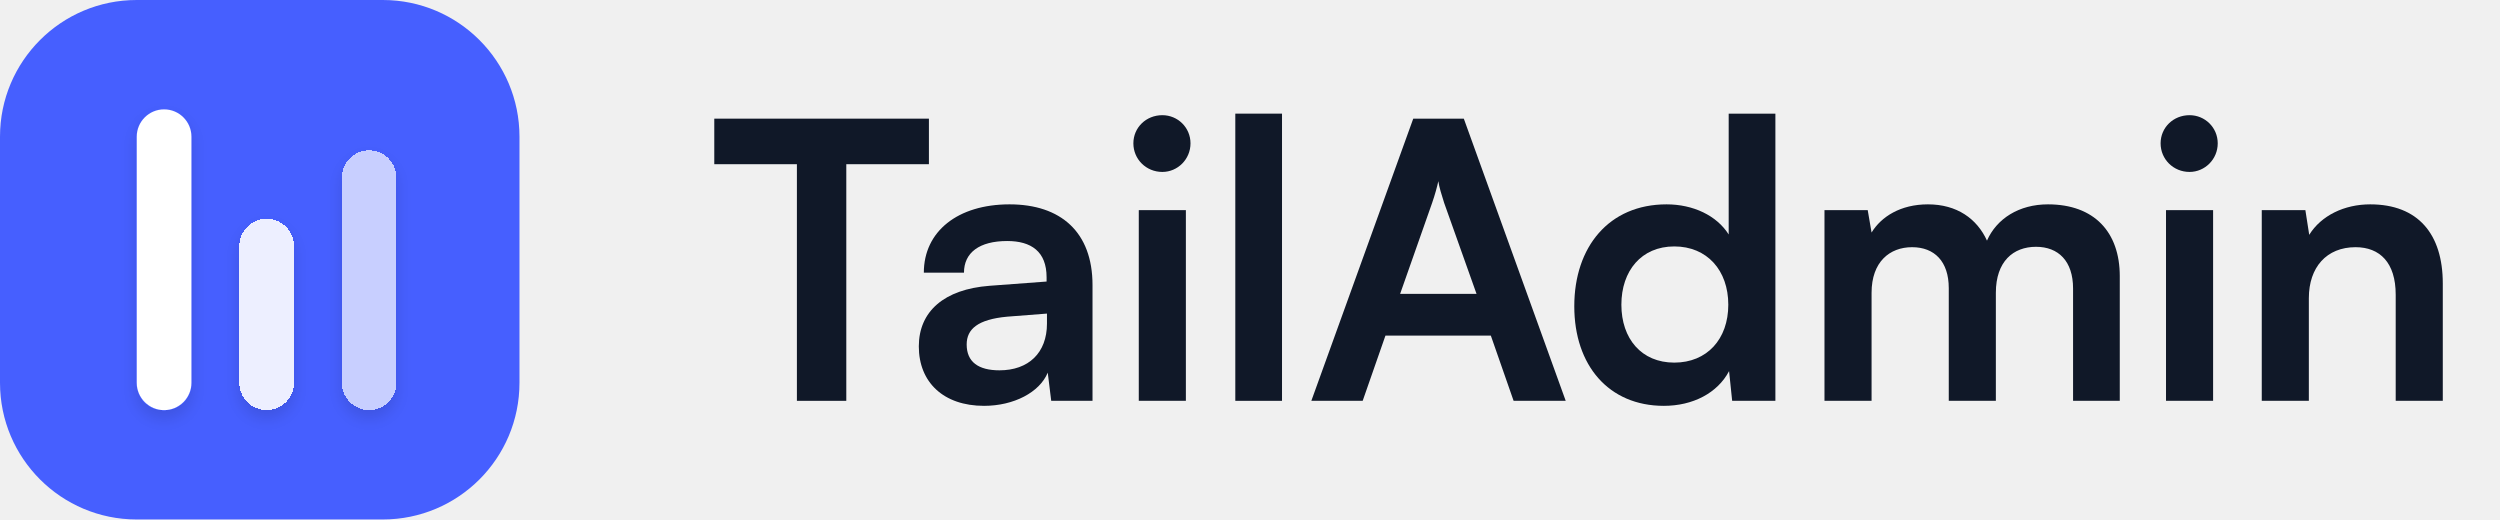
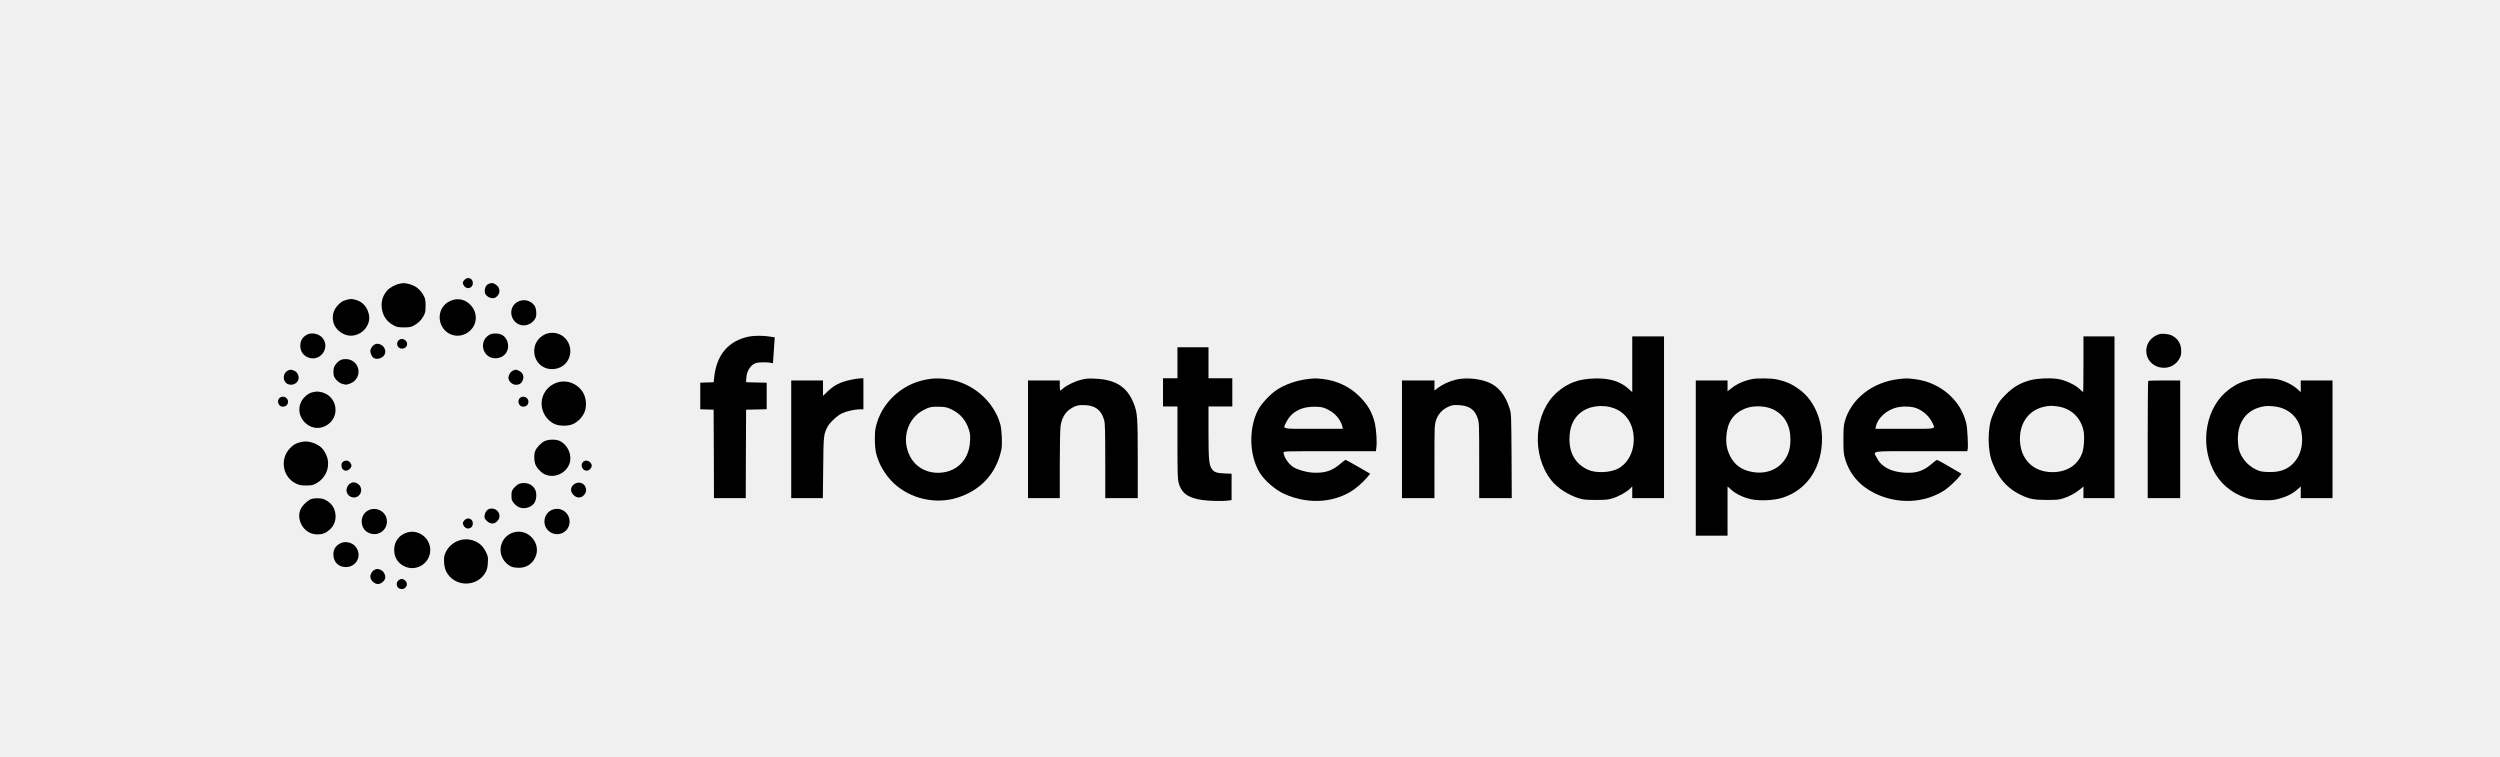
- <svg xmlns="http://www.w3.org/2000/svg" width="154" height="32" viewBox="0 0 154 32" fill="none">
-   <path d="M0 8.421C0 3.77 3.77 0 8.421 0H23.579C28.23 0 32 3.77 32 8.421V23.579C32 28.23 28.23 32 23.579 32H8.421C3.77 32 0 28.23 0 23.579V8.421Z" fill="#465FFF" />
-   <g filter="url(#filter0_d_1624_24907)">
-     <path d="M8.424 8.422C8.424 7.491 9.178 6.737 10.108 6.737V6.737C11.038 6.737 11.792 7.491 11.792 8.422V23.579C11.792 24.51 11.038 25.264 10.108 25.264V25.264C9.178 25.264 8.424 24.51 8.424 23.579V8.422Z" fill="white" />
+ <svg xmlns="http://www.w3.org/2000/svg" version="1.0" width="3463pt" height="1048pt" viewBox="0 0 3463 1048" preserveAspectRatio="xMidYMid meet">
+   <g transform="translate(0,1048) scale(0.1,-0.1)" fill="#000000" stroke="none">
+     <path d="M6435 6605 c-30 -30 -31 -54 -4 -89 41 -52 119 -25 119 42 0 66 -69 94 -115 47z" />
+     <path d="M5532 6549 c-56 -11 -137 -56 -168 -92 -55 -65 -78 -127 -78 -207 1 -122 61 -222 168 -278 44 -23 63 -27 141 -27 75 0 97 4 135 24 61 32 107 76 138 136 23 43 27 62 27 140 0 75 -4 97 -24 135 -48 93 -119 148 -219 169 -59 12 -60 12 -120 0z" />
+     <path d="M6784 6553 c-40 -8 -69 -50 -69 -100 0 -38 5 -49 33 -74 35 -31 93 -39 122 -16 49 38 61 87 34 138 -13 27 -69 62 -91 58 -4 -1 -18 -4 -29 -6z" />
+     <path d="M4798 6326 c-26 -7 -55 -19 -65 -26 -106 -80 -144 -179 -113 -292 28 -98 135 -178 239 -178 156 0 283 147 251 293 -22 105 -89 179 -184 204 -60 15 -67 15 -128 -1z" />
+     <path d="M6277 6326 c-113 -31 -187 -126 -187 -240 1 -191 191 -313 358 -230 154 76 190 266 75 394 -65 73 -156 101 -246 76z" />
+     <path d="M7163 6295 c-126 -76 -100 -268 43 -315 79 -27 181 21 214 100 17 42 8 134 -17 168 -56 76 -158 96 -240 47z" />
+     <path d="M7555 5851 c-98 -44 -155 -130 -155 -234 0 -141 105 -249 244 -250 145 -1 255 106 256 248 0 143 -110 255 -250 255 -32 0 -72 -8 -95 -19z" />
+     <path d="M4239 5837 c-55 -37 -79 -81 -79 -147 0 -87 52 -151 136 -170 151 -34 268 138 181 267 -49 72 -168 98 -238 50z" />
+     <path d="M6767 5835 c-140 -96 -76 -316 92 -318 132 -1 213 116 166 239 -26 69 -80 104 -159 104 -49 0 -69 -5 -99 -25z" />
+     <path d="M29910 5851 c-111 -36 -180 -125 -180 -231 0 -242 332 -325 456 -114 23 39 28 59 28 113 0 97 -44 170 -128 213 -43 22 -136 32 -176 19z" />
+     <path d="M10381 5819 c-287 -56 -454 -249 -488 -564 l-8 -70 -92 -3 -93 -3 0 -184 0 -184 93 -3 92 -3 3 -612 2 -613 220 0 220 0 2 613 3 612 143 3 142 3 0 184 0 184 -142 3 -143 3 2 47 c3 112 67 207 149 223 46 8 141 8 186 0 l35 -7 7 99 c3 54 9 134 12 179 l6 81 -70 11 c-81 14 -216 14 -281 1z" />
+     <path d="M22610 5434 l0 -386 -51 46 c-118 106 -266 150 -479 143 -213 -7 -358 -60 -504 -184 -327 -280 -369 -872 -86 -1228 83 -104 230 -200 380 -247 66 -20 95 -23 235 -23 139 0 170 3 235 23 84 26 193 87 239 133 l31 31 0 -81 0 -81 220 0 220 0 0 1120 0 1120 -220 0 -220 0 0 -386z m-247 -611 c125 -47 219 -156 252 -294 52 -220 -26 -438 -190 -534 -107 -63 -315 -74 -428 -22 -169 77 -257 222 -257 423 0 155 46 273 138 355 121 106 314 135 485 72z" />
+     <path d="M28860 5435 c0 -212 -2 -385 -5 -385 -3 0 -25 18 -48 41 -55 53 -177 113 -273 134 -105 24 -317 16 -424 -15 -133 -39 -225 -94 -326 -195 -79 -79 -96 -103 -141 -195 -28 -58 -58 -132 -67 -166 -26 -98 -36 -246 -25 -359 13 -135 32 -201 90 -320 77 -159 195 -277 352 -351 123 -58 182 -69 362 -69 141 0 168 3 230 23 86 29 165 72 228 124 l47 39 0 -80 0 -81 215 0 215 0 0 1120 0 1120 -215 0 -215 0 0 -385z m-355 -585 c181 -26 315 -152 355 -331 18 -82 8 -249 -19 -319 -65 -167 -212 -260 -411 -260 -271 0 -450 184 -450 462 0 228 128 398 332 443 78 17 104 17 193 5z" />
+     <path d="M5543 5780 c-44 -18 -56 -77 -23 -110 41 -41 120 -12 120 44 0 47 -53 83 -97 66z" />
+     <path d="M5194 5710 c-32 -13 -64 -59 -64 -92 0 -36 24 -84 49 -98 57 -30 142 8 156 69 10 45 -18 99 -59 116 -40 17 -52 17 -82 5z" />
+     <path d="M16310 5455 l0 -215 -100 0 -100 0 0 -195 0 -195 100 0 100 0 0 -498 c0 -408 3 -508 15 -555 38 -145 128 -213 322 -242 102 -15 286 -20 367 -9 l46 7 0 182 0 183 -97 4 c-111 4 -146 17 -179 65 -37 55 -44 138 -44 511 l0 352 165 0 165 0 0 195 0 195 -165 0 -165 0 0 215 0 215 -215 0 -215 0 0 -215z" />
+     <path d="M4735 5500 c-37 -12 -79 -50 -101 -92 -21 -40 -21 -116 -1 -155 21 -39 71 -81 105 -89 15 -3 33 -8 40 -10 30 -9 102 19 136 54 105 105 43 281 -105 297 -24 2 -57 0 -74 -5z" />
+     <path d="M3994 5350 c-66 -27 -85 -120 -35 -171 56 -55 159 -26 176 50 10 45 -18 99 -59 116 -40 17 -52 17 -82 5z" />
+     <path d="M7104 5346 c-38 -17 -68 -75 -59 -116 9 -41 58 -80 101 -80 46 0 70 14 89 50 32 61 11 120 -51 146 -40 17 -41 17 -80 0z" />
+     <path d="M11790 5220 c-152 -32 -237 -75 -332 -168 l-58 -56 0 107 0 107 -220 0 -220 0 0 -815 0 -815 219 0 219 0 5 418 c4 445 6 463 58 567 30 59 131 155 201 189 62 30 178 56 249 56 l49 0 0 215 0 215 -42 -1 c-24 0 -81 -9 -128 -19z" />
+     <path d="M12895 5233 c-90 -11 -185 -37 -256 -68 -262 -115 -454 -345 -509 -610 -18 -82 -15 -254 4 -344 33 -152 128 -314 249 -427 229 -214 578 -293 878 -198 327 103 539 335 610 665 15 72 7 274 -15 352 -88 317 -380 572 -712 622 -93 14 -181 17 -249 8z m287 -425 c121 -58 200 -152 240 -282 17 -55 20 -85 15 -160 -13 -248 -175 -419 -411 -434 -186 -12 -344 75 -424 234 -117 234 -34 515 188 633 79 42 120 51 227 47 81 -3 100 -7 165 -38z" />
+     <path d="M14978 5220 c-89 -22 -202 -76 -251 -120 -19 -16 -37 -30 -41 -30 -3 0 -6 32 -6 70 l0 70 -220 0 -220 0 0 -815 0 -815 220 0 220 0 0 458 c0 251 5 491 10 532 14 109 59 192 130 241 72 50 122 63 217 57 143 -9 222 -74 259 -213 11 -39 14 -168 14 -562 l0 -513 225 0 225 0 0 539 c0 592 -4 645 -59 780 -91 225 -250 324 -536 336 -88 4 -126 1 -187 -15z" />
+     <path d="M18112 5229 c-152 -18 -314 -75 -427 -150 -94 -63 -213 -191 -258 -277 -135 -258 -123 -642 27 -877 70 -109 218 -235 338 -288 307 -136 640 -127 905 25 80 46 175 127 242 207 l41 49 -166 96 c-91 53 -171 96 -176 96 -5 0 -35 -22 -65 -49 -114 -102 -224 -138 -386 -128 -96 6 -209 38 -272 77 -65 40 -135 144 -135 201 0 19 16 19 639 19 l640 0 7 57 c9 72 -2 246 -21 327 -35 152 -99 262 -220 381 -132 130 -309 213 -500 235 -100 11 -109 11 -213 -1z m283 -423 c102 -50 176 -139 200 -238 l7 -28 -406 0 c-465 0 -429 -9 -375 98 70 140 216 215 407 208 83 -3 100 -7 167 -40z" />
+     <path d="M20160 5219 c-93 -24 -180 -65 -242 -112 l-48 -37 0 70 0 70 -225 0 -225 0 0 -815 0 -815 225 0 225 0 0 504 c0 482 1 507 21 571 27 87 85 151 170 190 55 25 70 27 148 23 144 -7 223 -63 262 -189 18 -56 19 -98 19 -580 l0 -519 225 0 226 0 -3 583 c-4 570 -4 584 -26 655 -60 195 -160 316 -310 372 -131 50 -316 62 -442 29z" />
+     <path d="M24271 5229 c-111 -22 -209 -65 -289 -128 l-52 -41 0 75 0 75 -220 0 -220 0 0 -1075 0 -1075 220 0 220 0 0 341 0 341 51 -46 c65 -58 170 -109 273 -131 118 -26 322 -17 436 20 322 102 526 384 547 756 17 298 -100 584 -299 734 -115 86 -190 120 -331 150 -74 16 -264 18 -336 4z m284 -417 c162 -76 246 -220 246 -422 0 -122 -25 -206 -86 -289 -99 -135 -271 -194 -456 -156 -140 28 -235 99 -294 219 -45 90 -59 168 -51 278 13 188 95 310 255 377 110 46 278 43 386 -7z" />
+     <path d="M26300 5229 c-364 -42 -659 -275 -747 -589 -14 -52 -18 -102 -18 -250 0 -164 3 -194 23 -265 61 -210 201 -374 407 -476 321 -159 699 -141 978 45 56 38 173 149 207 196 l20 28 -164 96 c-91 53 -169 96 -174 96 -5 0 -29 -17 -53 -38 -131 -115 -223 -148 -389 -140 -188 9 -327 79 -387 197 -59 112 -127 101 607 101 l640 0 6 26 c10 41 -4 302 -20 364 -39 154 -112 277 -230 387 -132 123 -306 202 -491 222 -104 12 -108 12 -215 0z m202 -390 c107 -23 216 -111 264 -213 44 -94 79 -86 -382 -86 l-406 0 7 33 c26 118 147 228 290 263 64 16 160 17 227 3z" />
+     <path d="M31190 5226 c-137 -31 -213 -65 -317 -143 -309 -232 -405 -720 -218 -1108 88 -184 254 -326 455 -391 70 -22 109 -27 226 -32 120 -4 152 -1 225 17 104 26 196 72 260 129 l49 44 0 -81 0 -81 220 0 220 0 0 815 0 815 -220 0 -220 0 0 -81 0 -81 -51 46 c-65 58 -173 111 -268 131 -86 18 -281 18 -361 1z m430 -403 c159 -63 252 -196 267 -384 12 -150 -29 -280 -116 -372 -90 -95 -197 -132 -360 -125 -82 3 -106 8 -163 35 -112 53 -202 159 -234 275 -8 29 -15 95 -15 145 -2 246 126 410 351 453 73 14 197 2 270 -27z" />
+     <path d="M29757 5203 c-4 -3 -7 -370 -7 -815 l0 -808 225 0 225 0 0 815 0 815 -218 0 c-120 0 -222 -3 -225 -7z" />
+     <path d="M7730 5185 c-105 -29 -186 -109 -216 -212 -41 -142 30 -299 165 -365 67 -33 196 -33 265 1 61 30 117 86 147 149 36 72 34 187 -4 264 -65 132 -216 201 -357 163z" />
+     <path d="M4375 5055 c-5 -2 -26 -6 -46 -9 -54 -9 -125 -68 -156 -129 -107 -210 125 -445 334 -338 225 114 168 440 -82 474 -22 3 -44 4 -50 2z" />
+     <path d="M3893 4980 c-68 -27 -48 -133 25 -133 42 0 72 28 72 68 0 49 -51 83 -97 65z" />
+     <path d="M7223 4980 c-68 -27 -48 -133 25 -133 42 0 72 28 72 68 0 49 -51 83 -97 65z" />
+     <path d="M7543 4369 c-49 -24 -109 -87 -129 -135 -17 -41 -18 -123 -2 -176 15 -51 77 -121 131 -147 121 -59 278 0 337 126 57 121 -10 286 -136 339 -51 21 -151 18 -201 -7z" />
+     <path d="M4165 4356 c-72 -18 -107 -39 -156 -94 -135 -150 -91 -391 89 -479 49 -24 69 -28 142 -28 72 0 92 4 136 27 147 77 209 252 142 399 -36 77 -71 114 -141 148 -74 35 -144 44 -212 27z" />
+     <path d="M4752 4084 c-16 -11 -22 -25 -22 -54 0 -67 68 -93 115 -45 30 30 31 54 4 89 -24 30 -63 34 -97 10z" />
+     <path d="M8075 4080 c-40 -44 -7 -120 52 -120 37 0 76 45 69 78 -14 57 -85 82 -121 42z" />
+     <path d="M4864 3790 c-36 -14 -64 -59 -64 -102 0 -79 94 -127 159 -82 65 46 57 145 -14 179 -37 17 -50 18 -81 5z" />
+     <path d="M7970 3783 c-68 -35 -80 -105 -26 -159 44 -44 100 -47 139 -8 33 32 41 57 33 98 -13 67 -84 100 -146 69z" />
+     <path d="M7181 3773 c-19 -10 -48 -35 -65 -56 -27 -34 -31 -46 -31 -102 0 -56 4 -68 31 -102 57 -72 138 -91 220 -54 57 26 87 72 92 142 5 69 -16 119 -65 156 -46 35 -132 43 -182 16z" />
+     <path d="M4310 3567 c-19 -6 -58 -34 -87 -62 -67 -65 -90 -136 -73 -220 25 -122 125 -207 243 -208 73 0 120 18 175 67 57 52 86 124 80 201 -9 102 -59 173 -153 216 -45 21 -130 23 -185 6z" />
+     <path d="M6784 3433 c-34 -7 -65 -47 -71 -92 -5 -36 -2 -44 30 -76 45 -45 100 -49 140 -9 33 32 41 57 33 98 -11 56 -70 92 -132 79z" />
+     <path d="M5095 3407 c-117 -66 -112 -248 8 -306 134 -65 277 40 254 186 -19 117 -156 180 -262 120z" />
+     <path d="M7644 3416 c-105 -46 -136 -187 -61 -273 109 -124 307 -51 307 113 -1 127 -129 211 -246 160z" />
+     <path d="M6435 3275 c-30 -30 -31 -54 -4 -89 41 -52 119 -25 119 42 0 66 -69 94 -115 47z" />
+     <path d="M5647 3106 c-115 -31 -187 -124 -187 -241 0 -106 51 -188 145 -231 164 -77 354 44 355 226 0 164 -158 288 -313 246z" />
+     <path d="M7118 3106 c-188 -52 -247 -287 -107 -424 51 -50 95 -67 174 -67 103 0 180 46 226 137 97 189 -87 412 -293 354z" />
+     <path d="M6353 2991 c-91 -31 -163 -105 -194 -198 -17 -53 -7 -170 19 -224 111 -227 438 -231 554 -6 15 30 23 66 26 125 4 77 2 87 -27 146 -38 78 -90 127 -165 155 -69 26 -143 27 -213 2z" />
+     <path d="M4715 2954 c-67 -35 -97 -83 -97 -154 0 -104 70 -175 171 -175 155 0 233 168 134 286 -48 57 -144 77 -208 43z" />
+     <path d="M5194 2590 c-34 -13 -64 -59 -64 -97 0 -49 54 -103 103 -103 44 0 93 39 102 80 9 42 -21 99 -61 116 -38 16 -50 16 -80 4z" />
+     <path d="M5522 2443 c-52 -44 -24 -123 43 -123 43 0 79 41 70 80 -7 32 -40 60 -70 60 -13 0 -32 -8 -43 -17z" />
  </g>
-   <g filter="url(#filter1_d_1624_24907)">
-     <path d="M14.742 15.157C14.742 14.227 15.496 13.473 16.426 13.473V13.473C17.357 13.473 18.111 14.227 18.111 15.157V23.578C18.111 24.508 17.357 25.262 16.426 25.262V25.262C15.496 25.262 14.742 24.508 14.742 23.578V15.157Z" fill="white" fill-opacity="0.9" shape-rendering="crispEdges" />
-   </g>
-   <g filter="url(#filter2_d_1624_24907)">
-     <path d="M21.055 10.946C21.055 10.016 21.809 9.262 22.739 9.262V9.262C23.669 9.262 24.423 10.016 24.423 10.946V23.578C24.423 24.508 23.669 25.262 22.739 25.262V25.262C21.809 25.262 21.055 24.508 21.055 23.578V10.946Z" fill="white" fill-opacity="0.7" shape-rendering="crispEdges" />
-   </g>
-   <path d="M44 10.115H49.089V24.691H52.132V10.115H57.221V7.309H44V10.115Z" fill="#101828" />
-   <path d="M60.617 25C62.448 25 64.042 24.168 64.541 22.955L64.755 24.691H67.299V17.558C67.299 14.3 65.349 12.588 62.187 12.588C59.001 12.588 56.908 14.252 56.908 16.797H59.381C59.381 15.56 60.332 14.847 62.044 14.847C63.519 14.847 64.47 15.489 64.47 17.082V17.343L60.95 17.605C58.168 17.819 56.599 19.174 56.599 21.338C56.599 23.549 58.121 25 60.617 25ZM61.569 22.812C60.261 22.812 59.547 22.289 59.547 21.219C59.547 20.268 60.237 19.674 62.044 19.507L64.493 19.317V19.935C64.493 21.742 63.352 22.812 61.569 22.812Z" fill="#101828" />
-   <path d="M71.6 10.591C72.551 10.591 73.335 9.806 73.335 8.831C73.335 7.856 72.551 7.095 71.6 7.095C70.601 7.095 69.816 7.856 69.816 8.831C69.816 9.806 70.601 10.591 71.6 10.591ZM70.149 24.691H73.05V12.944H70.149V24.691Z" fill="#101828" />
-   <path d="M78.972 24.691V7H76.095V24.691H78.972Z" fill="#101828" />
-   <path d="M83.941 24.691L85.344 20.672H91.835L93.238 24.691H96.448L90.171 7.309H87.056L80.778 24.691H83.941ZM88.221 12.493C88.387 12.017 88.53 11.494 88.601 11.161C88.649 11.518 88.815 12.041 88.958 12.493L90.955 18.104H86.247L88.221 12.493Z" fill="#101828" />
-   <path d="M102.493 25C104.276 25 105.798 24.215 106.511 22.86L106.701 24.691H109.364V7H106.487V14.443C105.75 13.277 104.3 12.588 102.659 12.588C99.116 12.588 96.976 15.203 96.976 18.865C96.976 22.503 99.092 25 102.493 25ZM103.135 22.337C101.113 22.337 99.877 20.863 99.877 18.77C99.877 16.678 101.113 15.18 103.135 15.18C105.156 15.18 106.463 16.654 106.463 18.77C106.463 20.886 105.156 22.337 103.135 22.337Z" fill="#101828" />
-   <path d="M115.289 24.691V18.033C115.289 16.131 116.406 15.227 117.785 15.227C119.164 15.227 120.044 16.107 120.044 17.748V24.691H122.945V18.033C122.945 16.107 124.015 15.203 125.418 15.203C126.797 15.203 127.701 16.083 127.701 17.771V24.691H130.578V17.011C130.578 14.3 129.008 12.588 126.155 12.588C124.372 12.588 122.993 13.468 122.398 14.823C121.78 13.468 120.543 12.588 118.76 12.588C117.072 12.588 115.883 13.349 115.289 14.324L115.051 12.944H112.388V24.691H115.289Z" fill="#101828" />
-   <path d="M134.876 10.591C135.827 10.591 136.612 9.806 136.612 8.831C136.612 7.856 135.827 7.095 134.876 7.095C133.877 7.095 133.093 7.856 133.093 8.831C133.093 9.806 133.877 10.591 134.876 10.591ZM133.426 24.691H136.327V12.944H133.426V24.691Z" fill="#101828" />
-   <path d="M142.225 24.691V18.366C142.225 16.464 143.318 15.227 145.102 15.227C146.6 15.227 147.575 16.178 147.575 18.152V24.691H150.476V17.462C150.476 14.419 148.954 12.588 146.005 12.588C144.412 12.588 142.985 13.277 142.248 14.466L142.011 12.944H139.324V24.691H142.225Z" fill="#101828" />
-   <defs>
-     <filter id="filter0_d_1624_24907" x="7.424" y="6.237" width="5.368" height="20.526" filterUnits="userSpaceOnUse" color-interpolation-filters="sRGB">
-       <feFlood flood-opacity="0" result="BackgroundImageFix" />
-       <feColorMatrix in="SourceAlpha" type="matrix" values="0 0 0 0 0 0 0 0 0 0 0 0 0 0 0 0 0 0 127 0" result="hardAlpha" />
-       <feOffset dy="0.5" />
-       <feGaussianBlur stdDeviation="0.5" />
-       <feComposite in2="hardAlpha" operator="out" />
-       <feColorMatrix type="matrix" values="0 0 0 0 0 0 0 0 0 0 0 0 0 0 0 0 0 0 0.12 0" />
-       <feBlend mode="normal" in2="BackgroundImageFix" result="effect1_dropShadow_1624_24907" />
-       <feBlend mode="normal" in="SourceGraphic" in2="effect1_dropShadow_1624_24907" result="shape" />
-     </filter>
-     <filter id="filter1_d_1624_24907" x="13.742" y="12.973" width="5.368" height="13.79" filterUnits="userSpaceOnUse" color-interpolation-filters="sRGB">
-       <feFlood flood-opacity="0" result="BackgroundImageFix" />
-       <feColorMatrix in="SourceAlpha" type="matrix" values="0 0 0 0 0 0 0 0 0 0 0 0 0 0 0 0 0 0 127 0" result="hardAlpha" />
-       <feOffset dy="0.5" />
-       <feGaussianBlur stdDeviation="0.5" />
-       <feComposite in2="hardAlpha" operator="out" />
-       <feColorMatrix type="matrix" values="0 0 0 0 0 0 0 0 0 0 0 0 0 0 0 0 0 0 0.12 0" />
-       <feBlend mode="normal" in2="BackgroundImageFix" result="effect1_dropShadow_1624_24907" />
-       <feBlend mode="normal" in="SourceGraphic" in2="effect1_dropShadow_1624_24907" result="shape" />
-     </filter>
-     <filter id="filter2_d_1624_24907" x="20.055" y="8.762" width="5.368" height="18" filterUnits="userSpaceOnUse" color-interpolation-filters="sRGB">
-       <feFlood flood-opacity="0" result="BackgroundImageFix" />
-       <feColorMatrix in="SourceAlpha" type="matrix" values="0 0 0 0 0 0 0 0 0 0 0 0 0 0 0 0 0 0 127 0" result="hardAlpha" />
-       <feOffset dy="0.5" />
-       <feGaussianBlur stdDeviation="0.5" />
-       <feComposite in2="hardAlpha" operator="out" />
-       <feColorMatrix type="matrix" values="0 0 0 0 0 0 0 0 0 0 0 0 0 0 0 0 0 0 0.12 0" />
-       <feBlend mode="normal" in2="BackgroundImageFix" result="effect1_dropShadow_1624_24907" />
-       <feBlend mode="normal" in="SourceGraphic" in2="effect1_dropShadow_1624_24907" result="shape" />
-     </filter>
-   </defs>
</svg>
